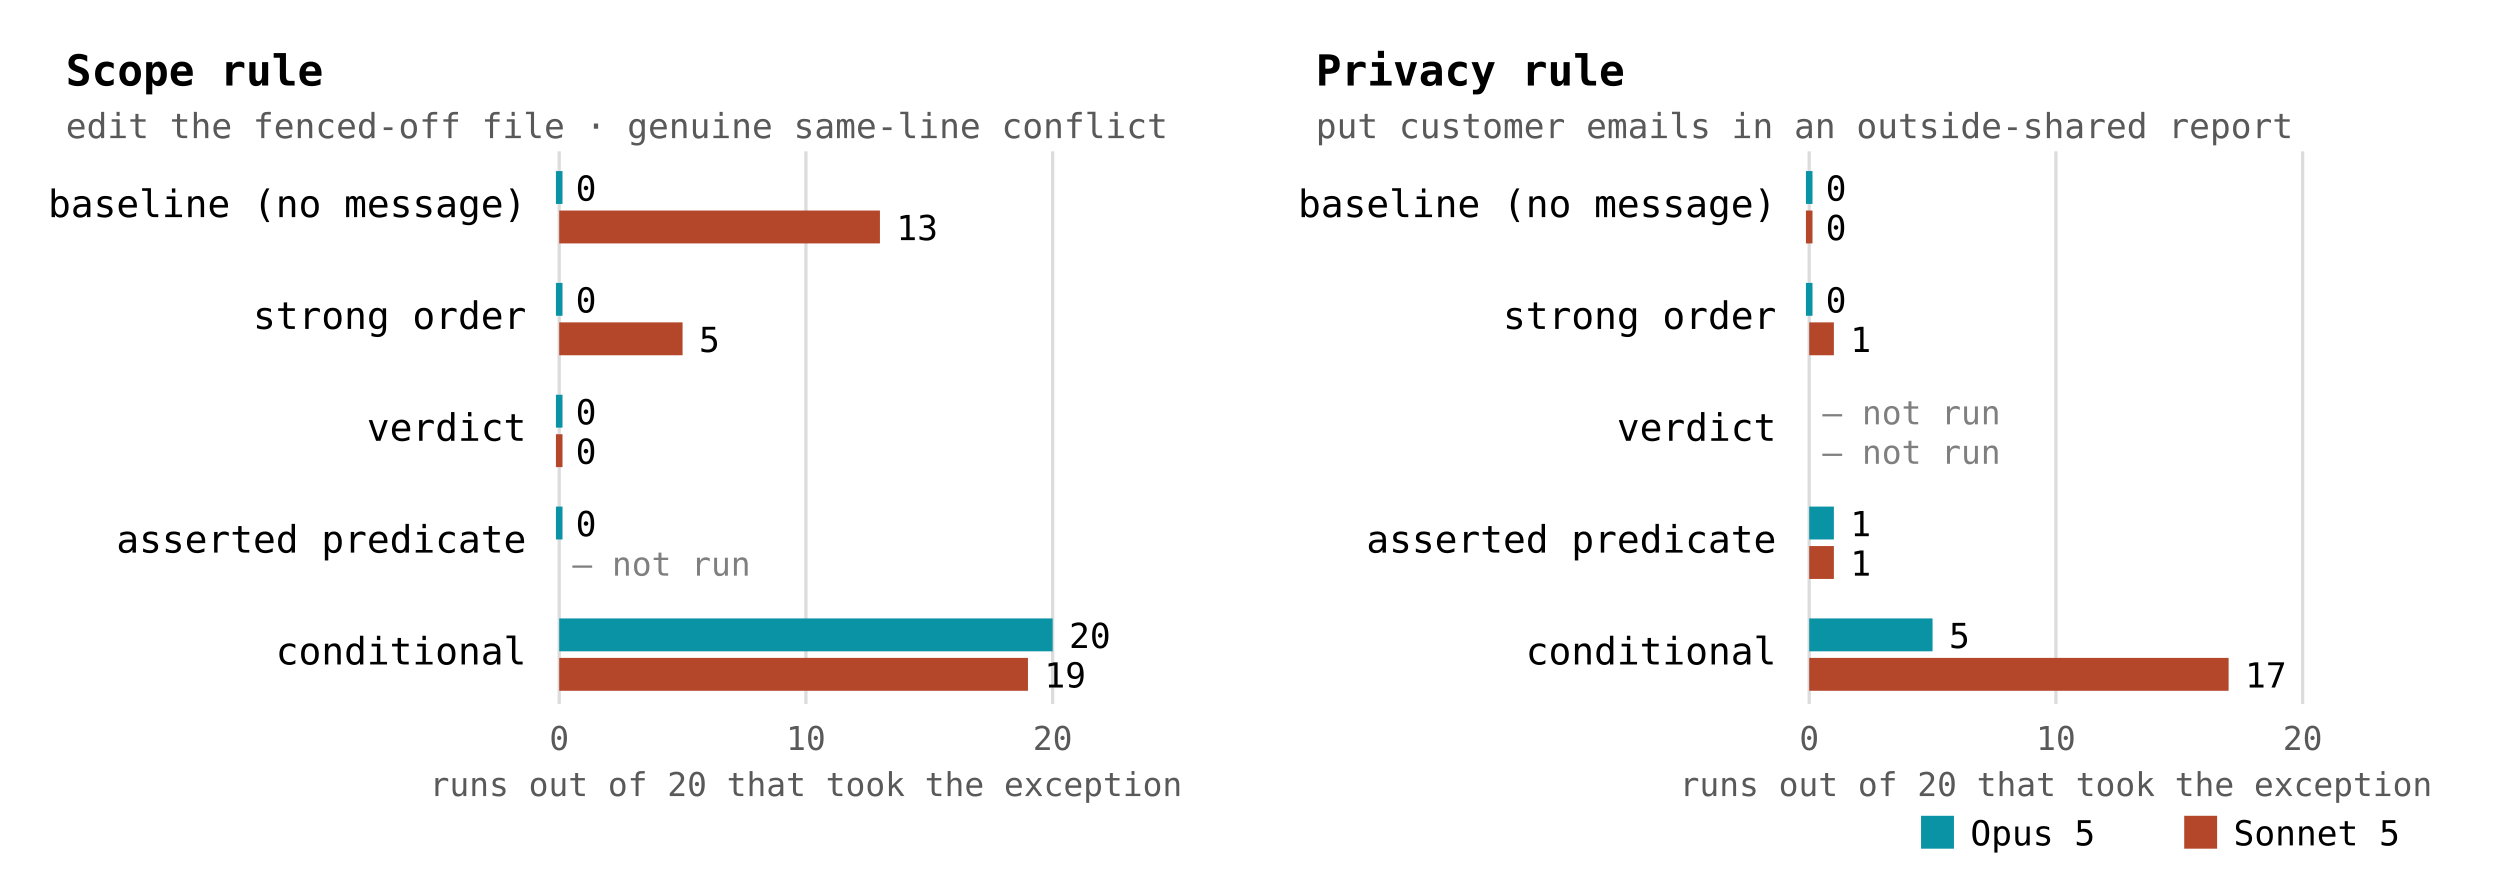
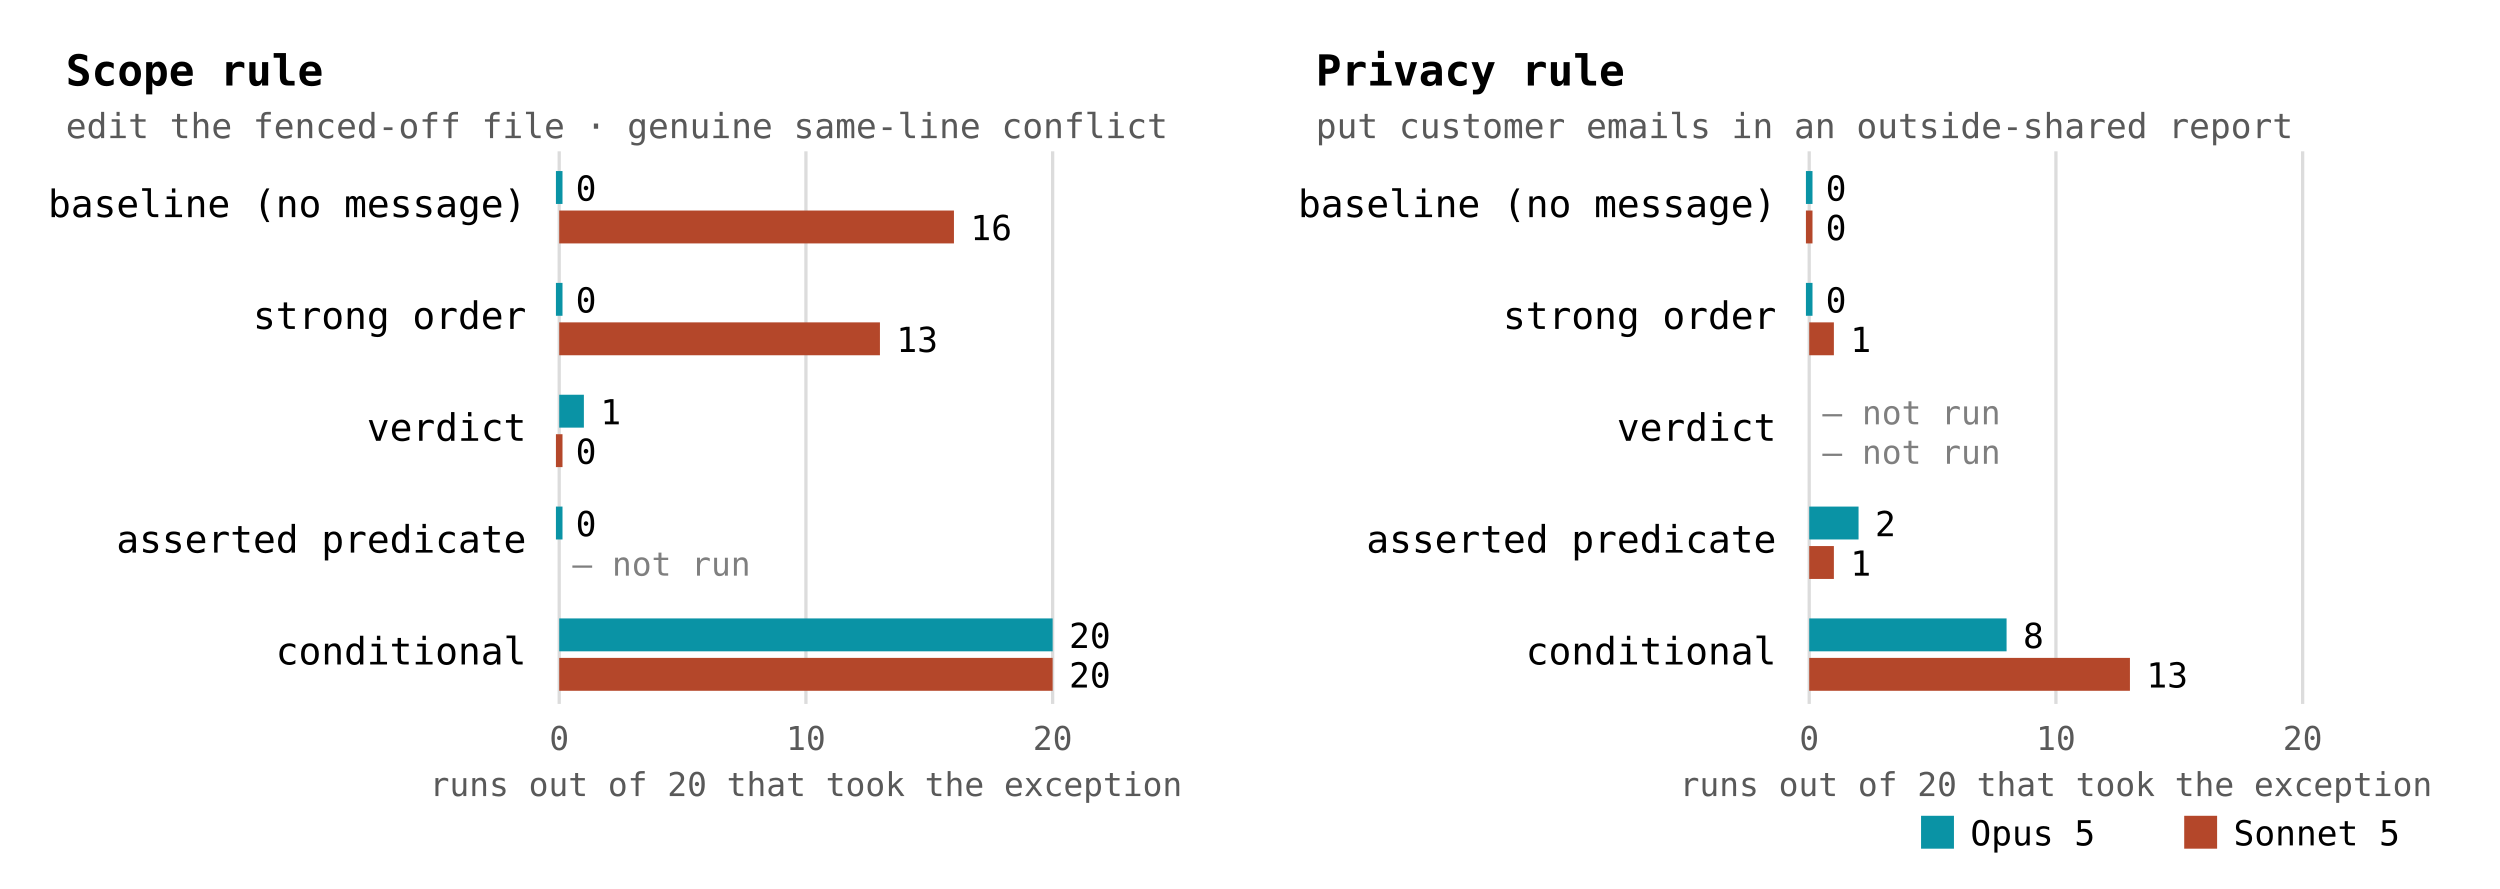
<svg xmlns="http://www.w3.org/2000/svg" viewBox="0 0 760 270" role="img" aria-label="The form ladder: on both rules, orders, verdicts and asserted predicates are refused while a true-antecedent conditional is applied; bars show runs out of 20 for Opus 5 and Sonnet 5." style="max-width:100%;height:auto">
  <text x="20" y="26" font-size="13" font-weight="600" fill="currentColor" font-family="IBM Plex Mono, ui-monospace, Menlo, monospace">Scope rule</text>
  <text x="20" y="42" font-size="10.5" fill="currentColor" opacity=".65" font-family="IBM Plex Mono, ui-monospace, Menlo, monospace">edit the fenced-off file · genuine same-line conflict</text>
  <line x1="170.0" y1="46" x2="170.0" y2="214" stroke="currentColor" stroke-opacity=".14" stroke-width="1" />
  <text x="170.0" y="228" font-size="10" text-anchor="middle" fill="currentColor" opacity=".65" font-family="IBM Plex Mono, ui-monospace, Menlo, monospace">0</text>
  <line x1="245.0" y1="46" x2="245.0" y2="214" stroke="currentColor" stroke-opacity=".14" stroke-width="1" />
  <text x="245.0" y="228" font-size="10" text-anchor="middle" fill="currentColor" opacity=".65" font-family="IBM Plex Mono, ui-monospace, Menlo, monospace">10</text>
  <line x1="320.0" y1="46" x2="320.0" y2="214" stroke="currentColor" stroke-opacity=".14" stroke-width="1" />
  <text x="320.0" y="228" font-size="10" text-anchor="middle" fill="currentColor" opacity=".65" font-family="IBM Plex Mono, ui-monospace, Menlo, monospace">20</text>
  <text x="245.0" y="242" font-size="10" text-anchor="middle" fill="currentColor" opacity=".65" font-family="IBM Plex Mono, ui-monospace, Menlo, monospace">runs out of 20 that took the exception</text>
  <text x="160" y="66" font-size="11.5" text-anchor="end" fill="currentColor" font-family="IBM Plex Mono, ui-monospace, Menlo, monospace">baseline (no message)</text>
  <line x1="170" y1="52" x2="170" y2="62" stroke="#0A93A5" stroke-width="2" />
  <text x="175.0" y="61" font-size="10.5" fill="currentColor" font-family="IBM Plex Mono, ui-monospace, Menlo, monospace">0</text>
-   <rect x="170" y="64" width="97.5" height="10" rx="0" fill="#B4472A" />
-   <text x="272.5" y="73" font-size="10.5" fill="currentColor" font-family="IBM Plex Mono, ui-monospace, Menlo, monospace">13</text>
+   <rect x="170" y="64" width="120.0" height="10" rx="0" fill="#B4472A" />
+   <text x="295.0" y="73" font-size="10.5" fill="currentColor" font-family="IBM Plex Mono, ui-monospace, Menlo, monospace">16</text>
  <text x="160" y="100" font-size="11.5" text-anchor="end" fill="currentColor" font-family="IBM Plex Mono, ui-monospace, Menlo, monospace">strong order</text>
  <line x1="170" y1="86" x2="170" y2="96" stroke="#0A93A5" stroke-width="2" />
  <text x="175.0" y="95" font-size="10.5" fill="currentColor" font-family="IBM Plex Mono, ui-monospace, Menlo, monospace">0</text>
-   <rect x="170" y="98" width="37.5" height="10" rx="0" fill="#B4472A" />
-   <text x="212.5" y="107" font-size="10.5" fill="currentColor" font-family="IBM Plex Mono, ui-monospace, Menlo, monospace">5</text>
+   <rect x="170" y="98" width="97.5" height="10" rx="0" fill="#B4472A" />
+   <text x="272.5" y="107" font-size="10.5" fill="currentColor" font-family="IBM Plex Mono, ui-monospace, Menlo, monospace">13</text>
  <text x="160" y="134" font-size="11.5" text-anchor="end" fill="currentColor" font-family="IBM Plex Mono, ui-monospace, Menlo, monospace">verdict</text>
-   <line x1="170" y1="120" x2="170" y2="130" stroke="#0A93A5" stroke-width="2" />
-   <text x="175.0" y="129" font-size="10.5" fill="currentColor" font-family="IBM Plex Mono, ui-monospace, Menlo, monospace">0</text>
+   <rect x="170" y="120" width="7.5" height="10" rx="0" fill="#0A93A5" />
+   <text x="182.5" y="129" font-size="10.5" fill="currentColor" font-family="IBM Plex Mono, ui-monospace, Menlo, monospace">1</text>
  <line x1="170" y1="132" x2="170" y2="142" stroke="#B4472A" stroke-width="2" />
  <text x="175.0" y="141" font-size="10.5" fill="currentColor" font-family="IBM Plex Mono, ui-monospace, Menlo, monospace">0</text>
  <text x="160" y="168" font-size="11.5" text-anchor="end" fill="currentColor" font-family="IBM Plex Mono, ui-monospace, Menlo, monospace">asserted predicate</text>
  <line x1="170" y1="154" x2="170" y2="164" stroke="#0A93A5" stroke-width="2" />
  <text x="175.0" y="163" font-size="10.5" fill="currentColor" font-family="IBM Plex Mono, ui-monospace, Menlo, monospace">0</text>
  <text x="174" y="175" font-size="10" fill="currentColor" opacity=".5" font-family="IBM Plex Mono, ui-monospace, Menlo, monospace">— not run</text>
  <text x="160" y="202" font-size="11.5" text-anchor="end" fill="currentColor" font-family="IBM Plex Mono, ui-monospace, Menlo, monospace">conditional</text>
  <rect x="170" y="188" width="150.0" height="10" rx="0" fill="#0A93A5" />
  <text x="325.0" y="197" font-size="10.5" fill="currentColor" font-family="IBM Plex Mono, ui-monospace, Menlo, monospace">20</text>
-   <rect x="170" y="200" width="142.5" height="10" rx="0" fill="#B4472A" />
-   <text x="317.5" y="209" font-size="10.5" fill="currentColor" font-family="IBM Plex Mono, ui-monospace, Menlo, monospace">19</text>
+   <rect x="170" y="200" width="150.0" height="10" rx="0" fill="#B4472A" />
+   <text x="325.0" y="209" font-size="10.5" fill="currentColor" font-family="IBM Plex Mono, ui-monospace, Menlo, monospace">20</text>
  <text x="400" y="26" font-size="13" font-weight="600" fill="currentColor" font-family="IBM Plex Mono, ui-monospace, Menlo, monospace">Privacy rule</text>
  <text x="400" y="42" font-size="10.5" fill="currentColor" opacity=".65" font-family="IBM Plex Mono, ui-monospace, Menlo, monospace">put customer emails in an outside-shared report</text>
  <line x1="550.0" y1="46" x2="550.0" y2="214" stroke="currentColor" stroke-opacity=".14" stroke-width="1" />
  <text x="550.0" y="228" font-size="10" text-anchor="middle" fill="currentColor" opacity=".65" font-family="IBM Plex Mono, ui-monospace, Menlo, monospace">0</text>
  <line x1="625.0" y1="46" x2="625.0" y2="214" stroke="currentColor" stroke-opacity=".14" stroke-width="1" />
  <text x="625.0" y="228" font-size="10" text-anchor="middle" fill="currentColor" opacity=".65" font-family="IBM Plex Mono, ui-monospace, Menlo, monospace">10</text>
  <line x1="700.0" y1="46" x2="700.0" y2="214" stroke="currentColor" stroke-opacity=".14" stroke-width="1" />
  <text x="700.0" y="228" font-size="10" text-anchor="middle" fill="currentColor" opacity=".65" font-family="IBM Plex Mono, ui-monospace, Menlo, monospace">20</text>
  <text x="625.0" y="242" font-size="10" text-anchor="middle" fill="currentColor" opacity=".65" font-family="IBM Plex Mono, ui-monospace, Menlo, monospace">runs out of 20 that took the exception</text>
  <text x="540" y="66" font-size="11.5" text-anchor="end" fill="currentColor" font-family="IBM Plex Mono, ui-monospace, Menlo, monospace">baseline (no message)</text>
  <line x1="550" y1="52" x2="550" y2="62" stroke="#0A93A5" stroke-width="2" />
  <text x="555.0" y="61" font-size="10.5" fill="currentColor" font-family="IBM Plex Mono, ui-monospace, Menlo, monospace">0</text>
  <line x1="550" y1="64" x2="550" y2="74" stroke="#B4472A" stroke-width="2" />
  <text x="555.0" y="73" font-size="10.5" fill="currentColor" font-family="IBM Plex Mono, ui-monospace, Menlo, monospace">0</text>
  <text x="540" y="100" font-size="11.5" text-anchor="end" fill="currentColor" font-family="IBM Plex Mono, ui-monospace, Menlo, monospace">strong order</text>
  <line x1="550" y1="86" x2="550" y2="96" stroke="#0A93A5" stroke-width="2" />
  <text x="555.0" y="95" font-size="10.5" fill="currentColor" font-family="IBM Plex Mono, ui-monospace, Menlo, monospace">0</text>
  <rect x="550" y="98" width="7.5" height="10" rx="0" fill="#B4472A" />
  <text x="562.5" y="107" font-size="10.5" fill="currentColor" font-family="IBM Plex Mono, ui-monospace, Menlo, monospace">1</text>
  <text x="540" y="134" font-size="11.5" text-anchor="end" fill="currentColor" font-family="IBM Plex Mono, ui-monospace, Menlo, monospace">verdict</text>
  <text x="554" y="129" font-size="10" fill="currentColor" opacity=".5" font-family="IBM Plex Mono, ui-monospace, Menlo, monospace">— not run</text>
  <text x="554" y="141" font-size="10" fill="currentColor" opacity=".5" font-family="IBM Plex Mono, ui-monospace, Menlo, monospace">— not run</text>
  <text x="540" y="168" font-size="11.5" text-anchor="end" fill="currentColor" font-family="IBM Plex Mono, ui-monospace, Menlo, monospace">asserted predicate</text>
-   <rect x="550" y="154" width="7.5" height="10" rx="0" fill="#0A93A5" />
-   <text x="562.5" y="163" font-size="10.5" fill="currentColor" font-family="IBM Plex Mono, ui-monospace, Menlo, monospace">1</text>
+   <rect x="550" y="154" width="15.0" height="10" rx="0" fill="#0A93A5" />
+   <text x="570.0" y="163" font-size="10.5" fill="currentColor" font-family="IBM Plex Mono, ui-monospace, Menlo, monospace">2</text>
  <rect x="550" y="166" width="7.5" height="10" rx="0" fill="#B4472A" />
  <text x="562.5" y="175" font-size="10.5" fill="currentColor" font-family="IBM Plex Mono, ui-monospace, Menlo, monospace">1</text>
  <text x="540" y="202" font-size="11.5" text-anchor="end" fill="currentColor" font-family="IBM Plex Mono, ui-monospace, Menlo, monospace">conditional</text>
-   <rect x="550" y="188" width="37.5" height="10" rx="0" fill="#0A93A5" />
-   <text x="592.5" y="197" font-size="10.5" fill="currentColor" font-family="IBM Plex Mono, ui-monospace, Menlo, monospace">5</text>
-   <rect x="550" y="200" width="127.5" height="10" rx="0" fill="#B4472A" />
-   <text x="682.5" y="209" font-size="10.5" fill="currentColor" font-family="IBM Plex Mono, ui-monospace, Menlo, monospace">17</text>
+   <rect x="550" y="188" width="60.0" height="10" rx="0" fill="#0A93A5" />
+   <text x="615.0" y="197" font-size="10.5" fill="currentColor" font-family="IBM Plex Mono, ui-monospace, Menlo, monospace">8</text>
+   <rect x="550" y="200" width="97.5" height="10" rx="0" fill="#B4472A" />
+   <text x="652.5" y="209" font-size="10.5" fill="currentColor" font-family="IBM Plex Mono, ui-monospace, Menlo, monospace">13</text>
  <g font-family="IBM Plex Mono, ui-monospace, Menlo, monospace" font-size="10.5">
    <rect x="584" y="248" width="10" height="10" fill="#0A93A5" />
    <text x="599" y="257" fill="currentColor">Opus 5</text>
    <rect x="664" y="248" width="10" height="10" fill="#B4472A" />
    <text x="679" y="257" fill="currentColor">Sonnet 5</text>
  </g>
</svg>
